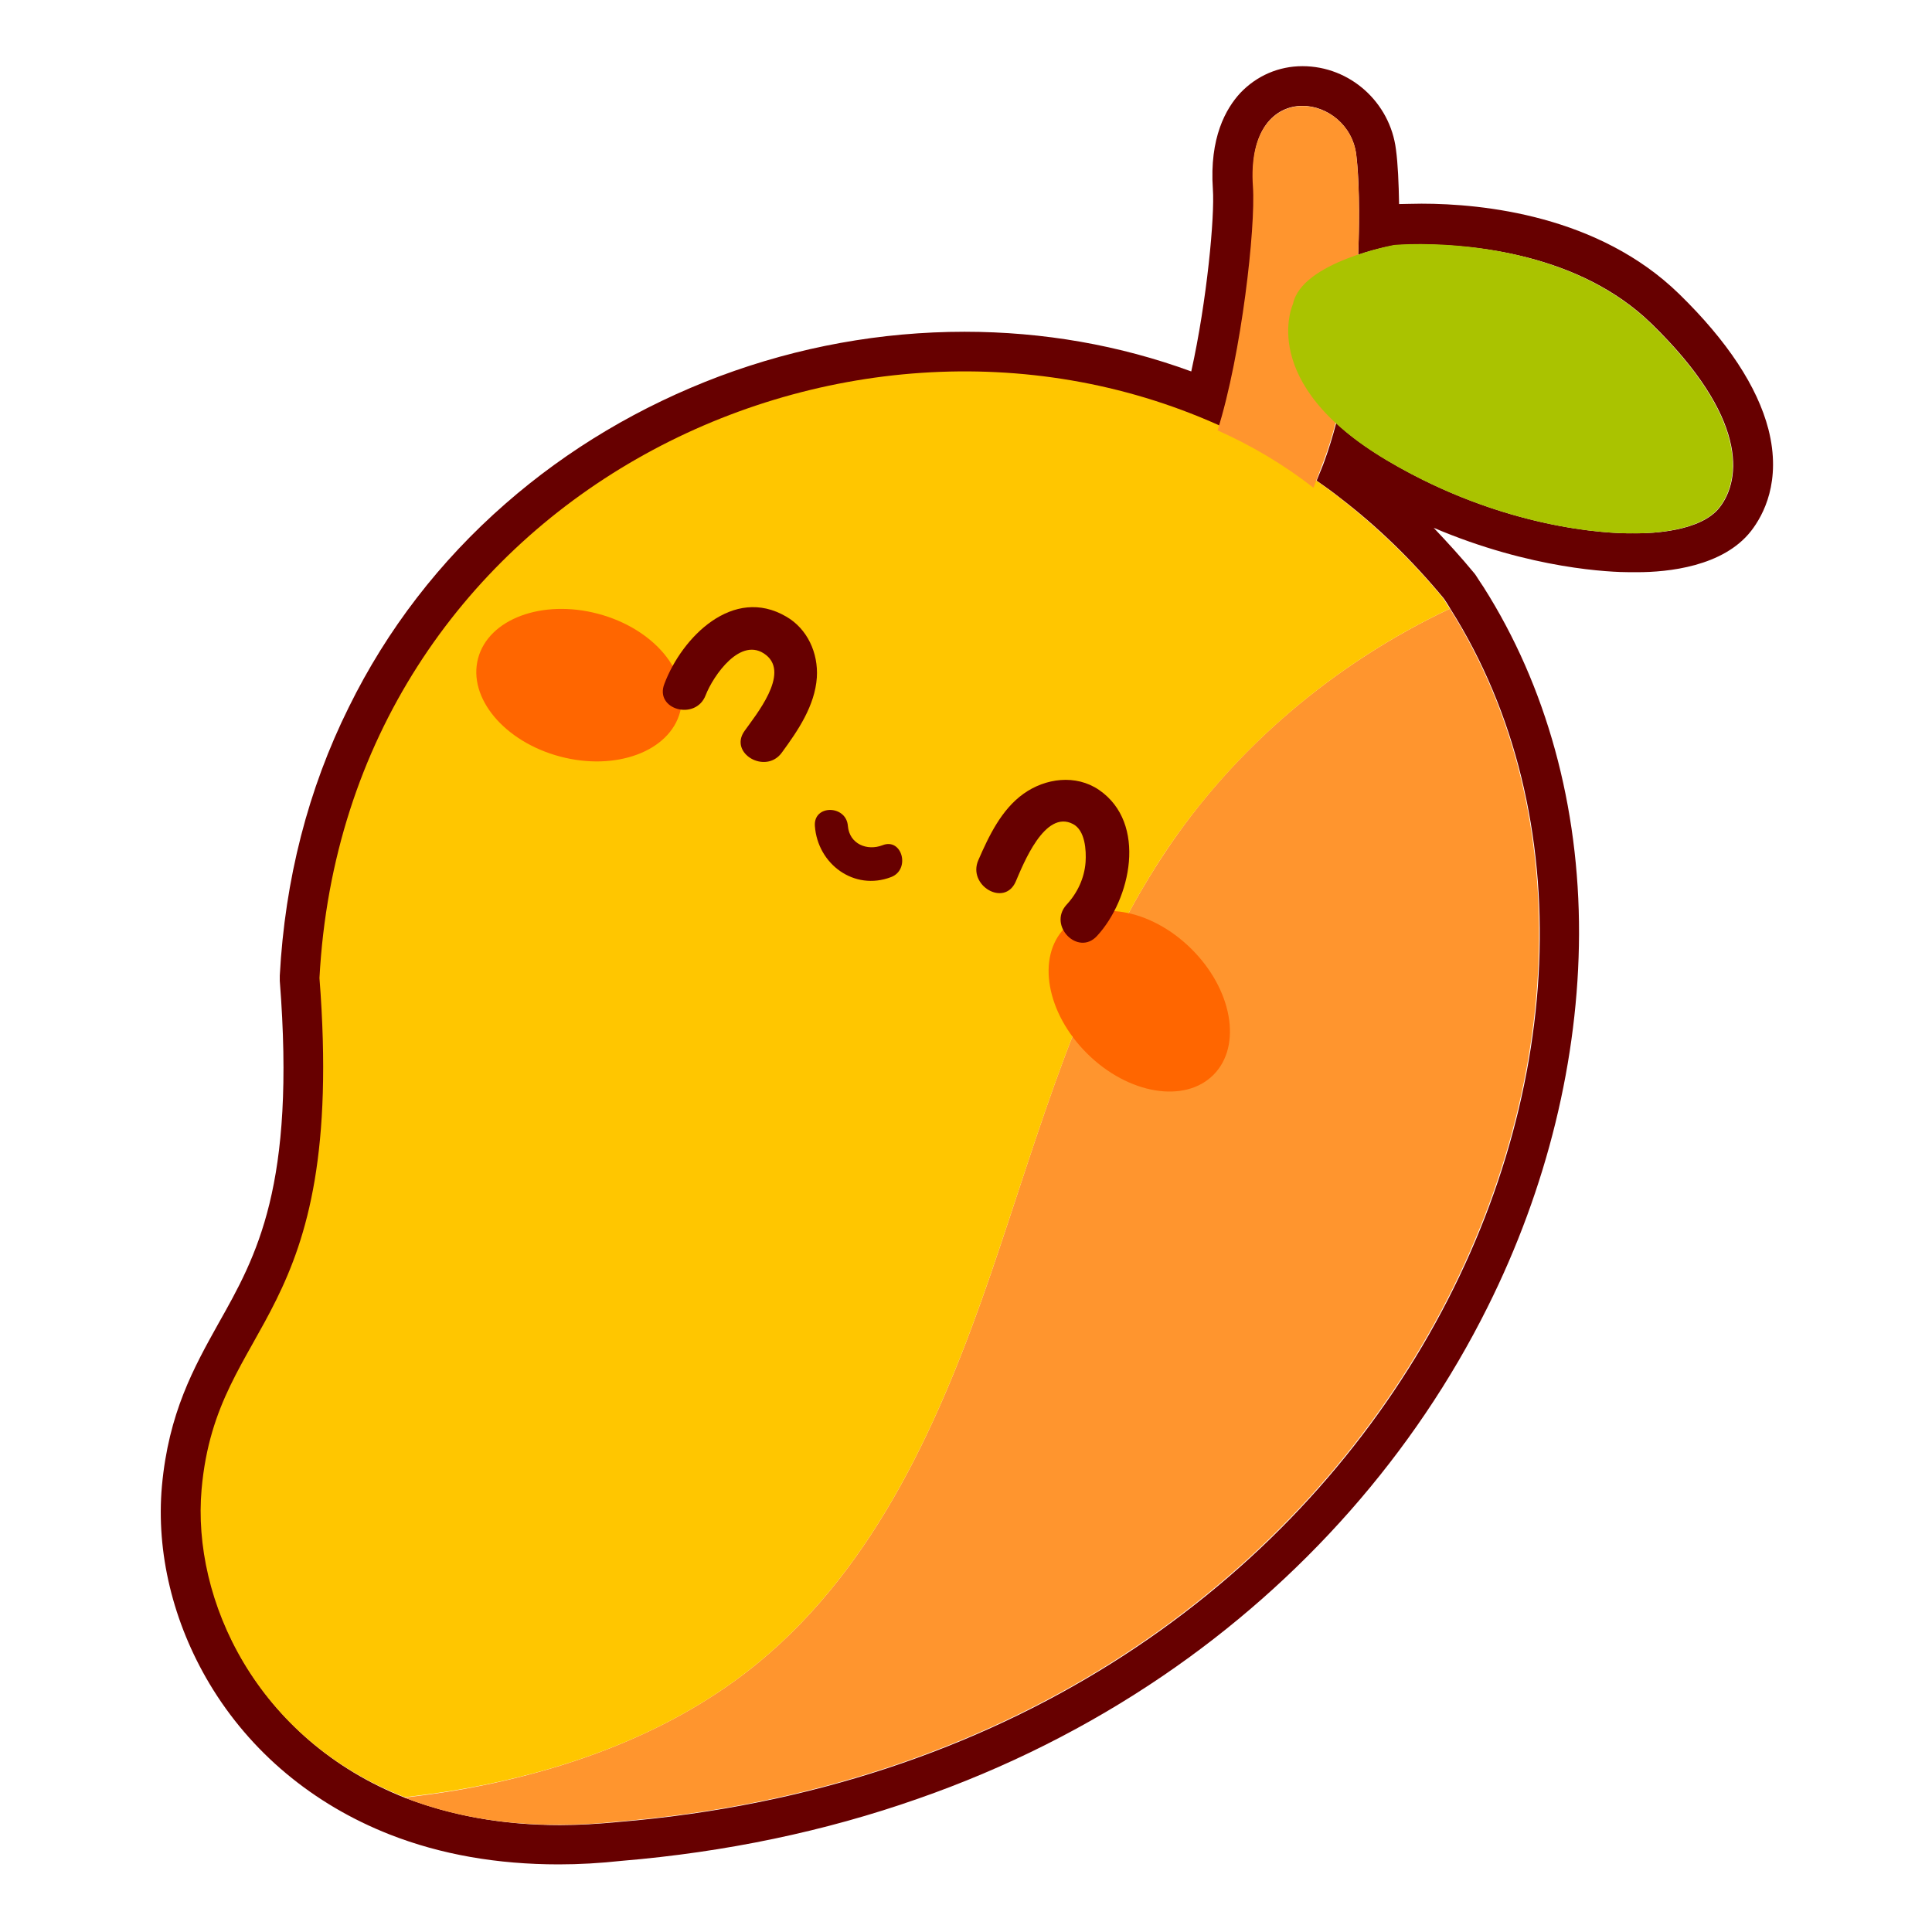
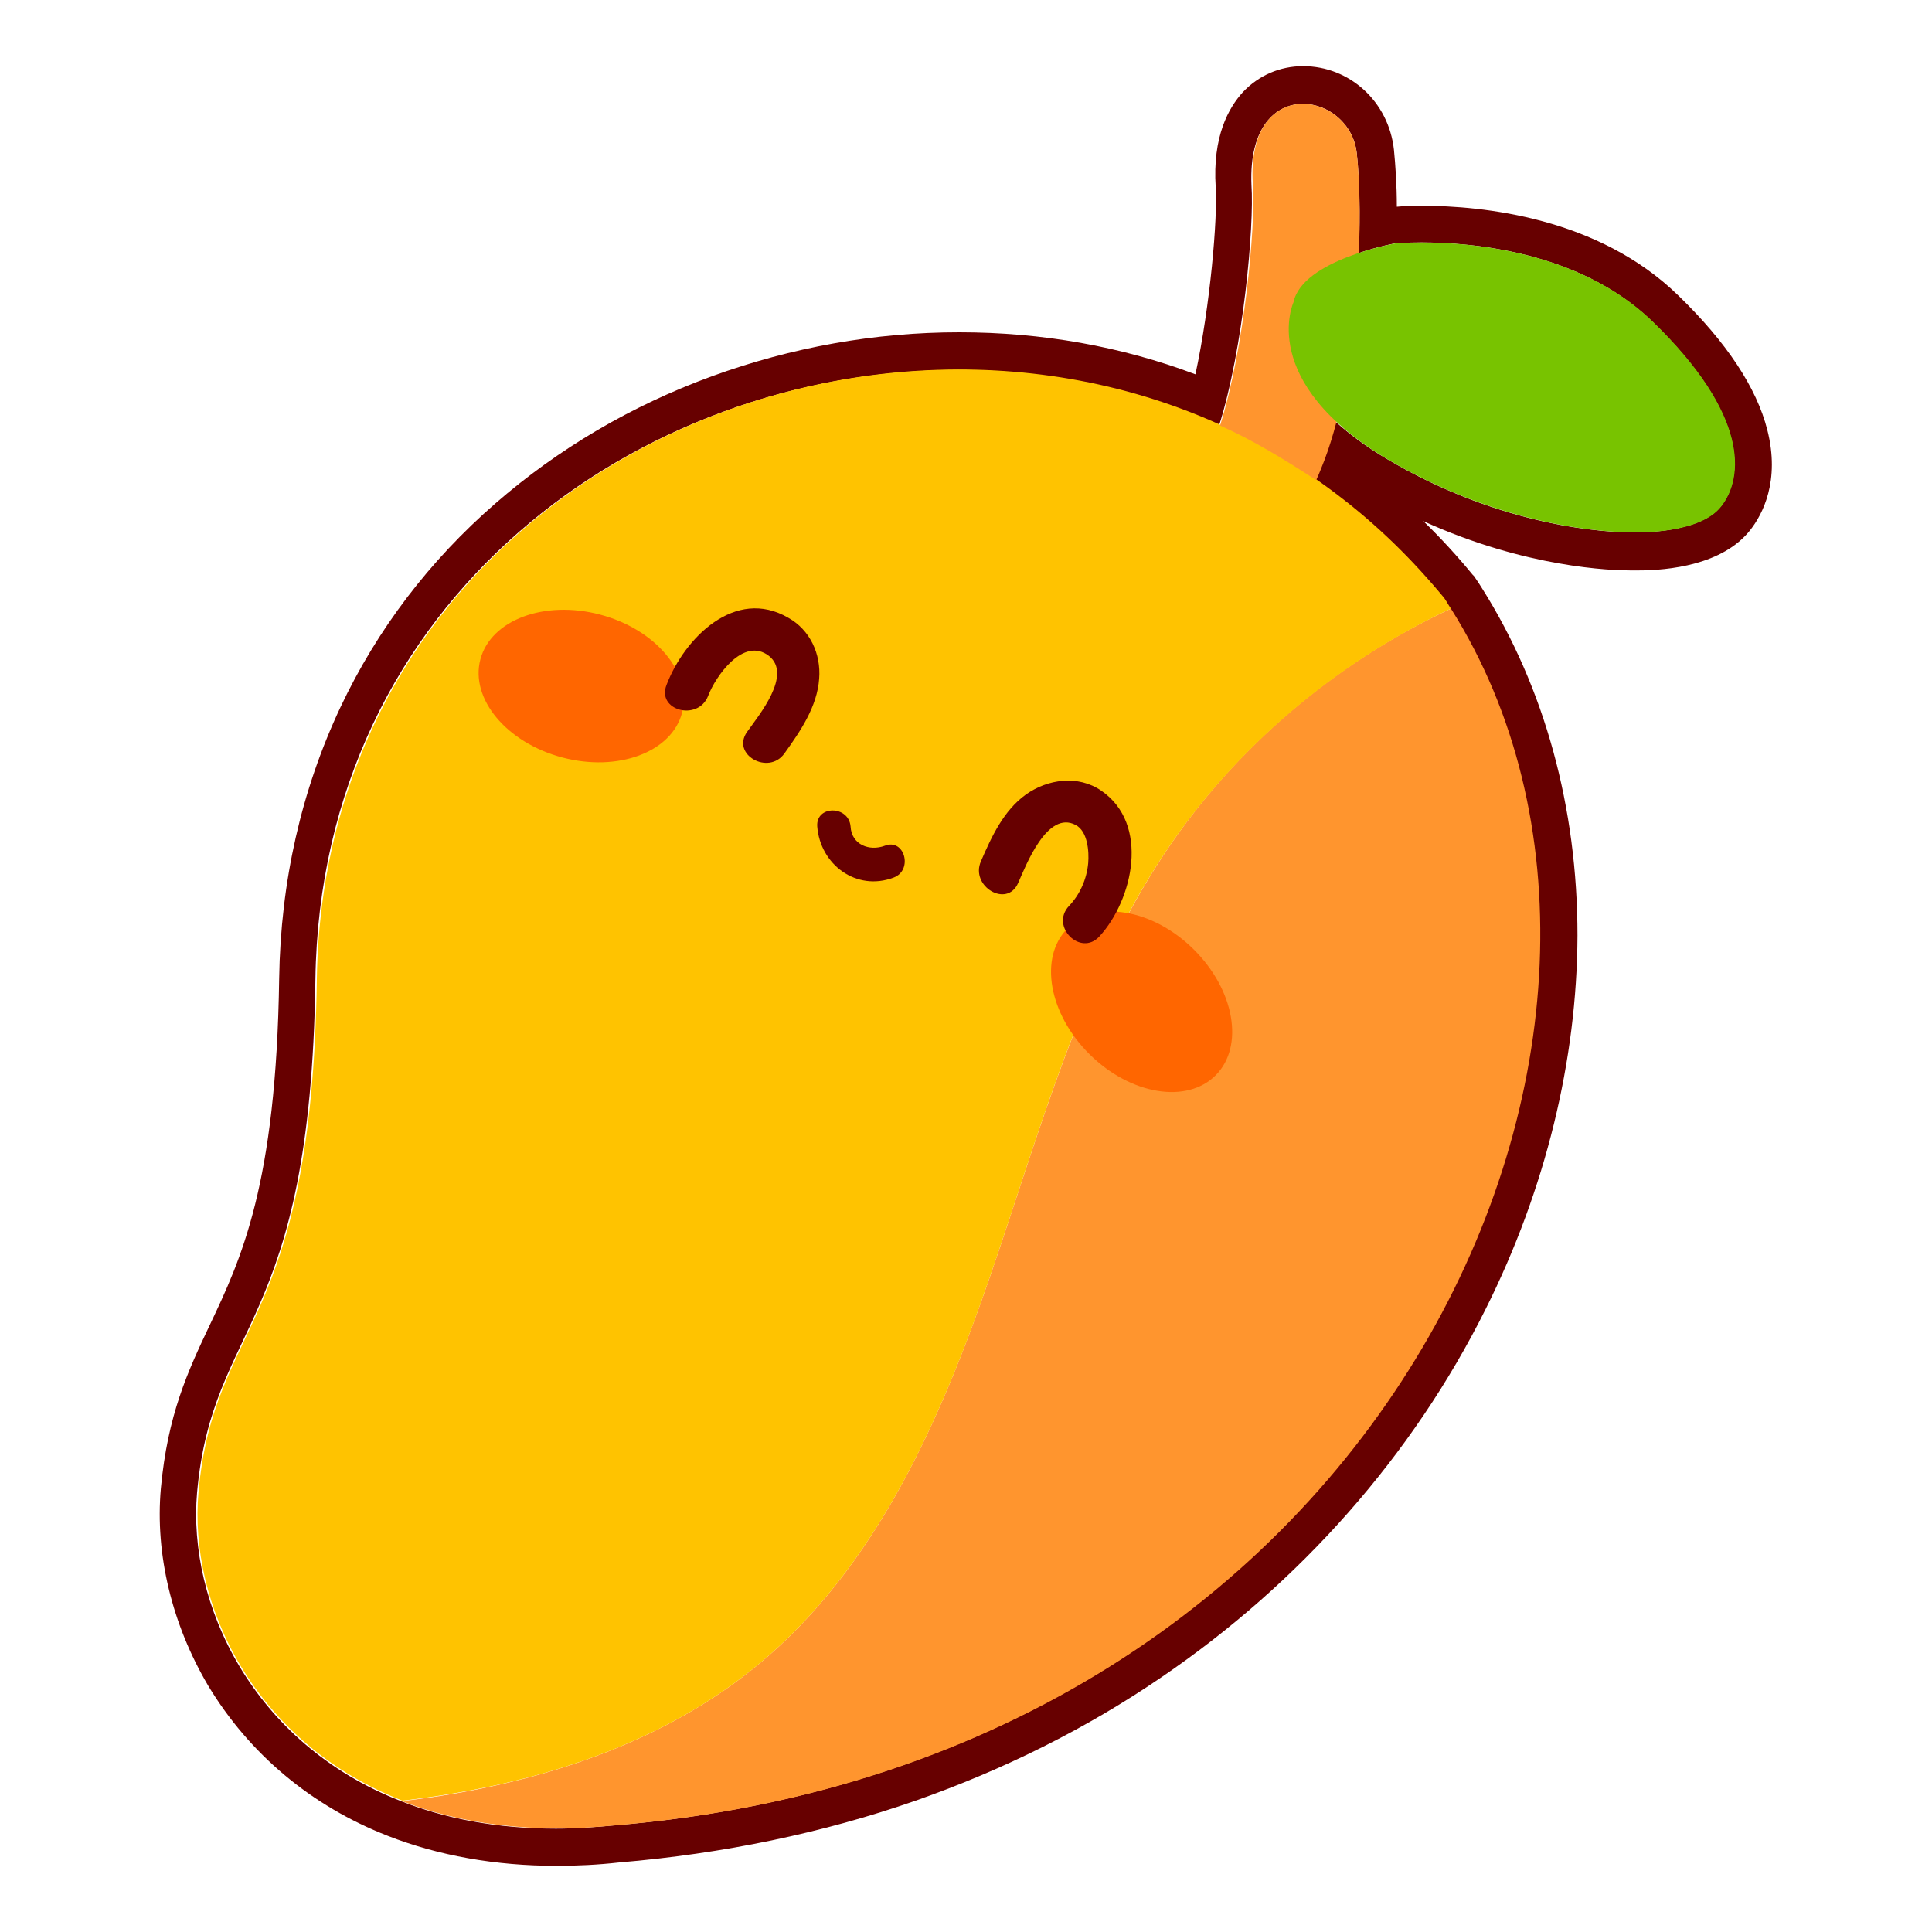
- <svg xmlns="http://www.w3.org/2000/svg" width="400" height="400" viewBox="0 0 400 400" fill="none">
-   <path d="M269.657 21.915C274.782 21.915 280.069 25.901 280.801 32.083C281.371 36.557 281.533 44.122 281.208 52.744C285.275 51.361 288.691 50.792 288.691 50.792C288.691 50.792 290.806 50.629 294.223 50.629C304.553 50.629 326.922 52.419 341.889 66.979C361.817 86.338 360.597 99.19 356.042 105.046C352.138 110.09 341.889 110.415 338.96 110.415C338.472 110.415 338.147 110.415 338.147 110.415C338.147 110.415 337.903 110.415 337.415 110.415C333.266 110.415 311.386 109.683 287.146 95.285C282.835 92.683 279.337 90.161 276.653 87.558C275.921 90.324 275.107 93.008 274.213 95.448C273.969 96.18 273.155 98.132 272.586 99.515C274.213 100.654 275.839 101.793 277.466 103.094C285.112 108.951 292.27 115.865 298.94 123.918C299.428 124.65 299.916 125.382 300.323 126.114C354.253 211.604 288.122 363.875 128.123 377.215C123.893 377.622 119.826 377.866 115.922 377.866C103.721 377.866 93.065 375.751 83.955 372.253C53.289 360.215 39.868 331.42 41.901 308.482C45.155 272.854 71.998 274.643 66.304 202.656C70.452 124.894 134.712 77.065 199.866 77.065C217.599 77.065 235.413 80.644 252.169 88.046C252.25 88.127 252.332 88.127 252.494 88.209C257.294 72.347 260.14 46.969 259.571 38.753C258.514 26.715 264.045 21.915 269.657 21.915ZM269.657 13.7C264.777 13.7 260.222 15.652 256.805 19.231C253.796 22.485 250.379 28.504 251.112 39.16C251.518 44.772 249.891 62.261 246.638 76.902C231.752 71.452 215.972 68.687 199.704 68.687C182.459 68.687 165.378 71.778 149.028 77.878C132.597 84.06 117.63 92.927 104.616 104.314C91.031 116.19 80.132 130.344 72.242 146.368C63.782 163.368 58.983 182.158 57.925 202.005C57.925 202.331 57.925 202.738 57.925 203.063C61.261 245.523 53.126 260.002 45.236 273.993C40.112 283.184 34.906 292.539 33.523 307.668C32.303 321.415 35.801 335.894 43.365 348.583C51.825 362.736 64.758 373.555 80.701 379.818C91.275 383.966 102.989 386 115.678 386C119.908 386 124.219 385.756 128.693 385.268C150.167 383.478 170.828 379.167 190.024 372.416C208.245 366.071 225.245 357.53 240.781 346.956C269.576 327.353 292.84 300.998 307.969 270.658C320.333 245.93 326.84 219.169 326.922 193.383C327.003 166.947 320.171 142.057 307.156 121.559C306.586 120.745 306.098 119.932 305.61 119.2C305.448 118.956 305.285 118.712 305.122 118.549C302.438 115.295 299.672 112.286 296.826 109.276C317.08 117.898 333.673 118.468 337.415 118.468C337.74 118.468 337.984 118.468 338.147 118.468C338.31 118.468 338.635 118.468 338.96 118.468C345.305 118.468 356.774 117.329 362.549 109.927C365.071 106.673 368.894 99.678 366.128 88.859C363.851 80.075 357.669 70.639 347.664 60.878C330.989 44.61 307.075 42.169 294.304 42.169C292.352 42.169 290.806 42.251 289.667 42.251C289.586 37.858 289.423 33.954 289.017 30.944C287.797 21.183 279.5 13.7 269.657 13.7Z" fill="#670000" />
-   <path d="M241.107 176.627C223.618 202.9 215.321 234.054 205.072 263.906C194.823 293.759 181.483 324.018 157.162 344.109C139.43 358.75 116.979 366.803 94.285 370.708C90.787 371.277 87.29 371.765 83.711 372.172C95.749 376.89 110.472 379.004 127.961 377.134C288.041 363.794 354.09 211.522 300.161 126.032C276.409 137.258 255.585 154.746 241.107 176.627Z" fill="#FF952E" />
-   <path d="M157.162 344.109C181.483 324.018 194.823 293.759 205.072 263.906C215.321 234.054 223.618 202.982 241.107 176.627C255.667 154.746 276.409 137.258 300.16 126.033C299.672 125.3 299.266 124.568 298.778 123.836C292.189 115.865 284.95 108.951 277.304 103.013C269.332 96.831 260.791 91.869 252.006 87.883C173.919 53.069 71.428 103.582 66.141 202.494C71.754 274.481 44.911 272.691 41.739 308.319C39.705 331.257 53.045 360.052 83.792 372.091C87.29 371.684 90.869 371.196 94.367 370.626C116.979 366.803 139.43 358.751 157.162 344.109Z" fill="#FFC600" />
-   <path d="M274.05 95.448C281.452 75.764 282.184 43.796 280.801 32.083C279.256 19.15 257.782 15.896 259.408 38.672C259.978 47.131 257.049 73.323 252.088 89.104C259.002 92.195 265.672 96.099 271.935 100.979C272.342 100.003 273.643 96.506 274.05 95.448Z" fill="#FF952E" />
-   <path d="M267.705 62.911C267.705 62.911 260.059 79.261 287.064 95.285C314.07 111.31 338.066 110.415 338.066 110.415C338.066 110.415 351.406 110.903 355.961 105.046C360.516 99.19 361.736 86.338 341.807 66.978C321.879 47.619 288.691 50.71 288.691 50.71C288.691 50.71 269.495 54.208 267.705 62.911Z" fill="#AAC300" />
-   <path d="M140.81 147.395C142.973 139.231 135.361 130.132 123.809 127.073C112.257 124.014 101.14 128.152 98.978 136.317C96.816 144.481 104.428 153.58 115.979 156.639C127.531 159.698 138.648 155.559 140.81 147.395Z" fill="#FF6600" />
-   <path d="M146.1 143.928C147.645 139.942 153.42 131.482 158.626 135.631C163.507 139.535 156.511 147.995 154.153 151.33C150.818 155.966 158.545 160.44 161.88 155.804C165.215 151.248 168.713 146.124 169.119 140.267C169.445 135.224 167.167 130.181 162.775 127.659C151.794 121.233 141.219 131.889 137.559 141.569C135.444 146.937 144.066 149.296 146.1 143.928Z" fill="#670000" />
-   <path d="M251.266 222.504C257.201 216.497 255.122 204.819 246.623 196.42C238.123 188.022 226.421 186.084 220.485 192.091C214.549 198.099 216.628 209.777 225.128 218.175C233.628 226.573 245.33 228.511 251.266 222.504Z" fill="#FF6600" />
-   <path d="M227.116 193.79C234.111 186.225 237.609 170.445 227.523 163.531C222.723 160.277 216.46 161.091 211.905 164.344C207.35 167.598 204.747 173.048 202.551 178.091C200.273 183.297 207.919 187.852 210.278 182.565C211.824 178.986 216.297 167.517 222.154 170.608C224.676 171.909 224.92 176.058 224.757 178.498C224.513 181.833 223.049 184.924 220.771 187.364C216.948 191.675 223.211 198.02 227.116 193.79Z" fill="#670000" />
-   <path d="M168.713 171.014C169.282 178.904 176.847 184.517 184.493 181.589C188.56 180.043 186.77 173.373 182.703 175C179.531 176.22 175.871 174.756 175.545 171.014C175.22 166.622 168.387 166.541 168.713 171.014Z" fill="#670000" />
+ <svg xmlns="http://www.w3.org/2000/svg" version="1.1" id="Layer_1" x="0px" y="0px" viewBox="0 0 400 400" style="enable-background:new 0 0 400 400;" xml:space="preserve">
+   <style type="text/css">
+ 	.st0{fill:#670000;}
+ 	.st1{fill:#FF952E;}
+ 	.st2{fill:#FFC300;}
+ 	.st3{fill:#78C300;}
+ 	.st4{fill:#FF6600;}
+ </style>
+   <g>
+     <g>
+       <path class="st0" d="M269.8,21.5c5.1,0,10.4,4,11.1,10.2c0.5,4.5,0.8,12.1,0.4,20.7c4.1-1.4,7.5-2,7.5-2s2.1-0.2,5.5-0.2    c10.3,0,32.8,1.8,47.8,16.4c20,19.4,18.8,32.3,14.2,38.2c-3.9,5-14.2,5.4-17.2,5.4c-0.5,0-0.8,0-0.8,0s-0.2,0-0.7,0    c-4.2,0-26.1-0.7-50.5-15.2c-4.4-2.6-7.8-5.2-10.6-7.7c-0.7,2.8-1.6,5.4-2.5,7.9c-0.4,1-1.2,3.1-1.6,4.1c-0.1-0.1-0.2-0.1-0.3-0.2    c1.7,1.2,3.5,2.5,5.2,3.8c7.7,5.9,14.9,12.8,21.5,20.9c0.5,0.7,0.9,1.4,1.4,2.2c54.1,85.7-12.2,238.5-172.8,251.9    c-4.2,0.4-8.3,0.7-12.3,0.7c-12.3,0-23-2.1-32.1-5.7c-30.8-12-44.2-41-42.2-63.9c3.2-35.7,23.5-33.5,24.5-106.2    c1.1-78.8,66.9-126.2,133-126.2c18.3,0,36.5,3.6,53.5,11.2c0.2,0.1,0.4,0.2,0.6,0.3c5-15.8,7.3-41.3,6.7-49.8    C258.6,26.3,264.1,21.5,269.8,21.5 M269.8,13.7c-4.8,0-9.2,1.9-12.5,5.4c-2.9,3.2-6.3,9.1-5.6,19.7c0.4,6.3-1.1,24.3-4.2,38.7    c-15.4-5.8-31.8-8.7-48.9-8.7c-17.5,0-34.7,3.1-51.2,9.1c-16.7,6.1-31.8,15-44.8,26.3c-13.7,11.9-24.5,26.1-32.1,42.2    c-8.1,17.2-12.4,36.1-12.7,56.2c-0.6,42.7-7.9,58.1-14.4,71.8c-4.5,9.5-8.7,18.5-10.1,33.8c-1.2,13.6,2.3,28.1,9.8,40.8    c8.5,14.1,21.3,24.9,37.2,31.1c10.5,4.1,22.3,6.2,34.9,6.2c4.2,0,8.6-0.2,13-0.7c21.5-1.8,42.2-6.1,61.4-12.8    c18.2-6.4,35.3-14.9,50.8-25.5c28.8-19.6,52.1-46,67.2-76.3c12.4-24.8,18.9-51.5,19-77.3c0-26.5-6.8-51.3-19.7-71.8    c-0.5-0.8-1-1.6-1.5-2.3l-0.2-0.3l-0.3-0.3c-3.2-3.9-6.6-7.6-10.2-11.1c21.3,9.7,39.1,10.2,42.9,10.2c0.3,0,0.6,0,0.7,0    c0.2,0,0.4,0,0.8,0c6.3,0,17.6-1.1,23.3-8.4c2.5-3.2,6.2-10.1,3.5-20.7c-2.2-8.7-8.4-18.1-18.4-27.8    c-16.6-16.2-40.5-18.6-53.2-18.6c-2.3,0-4.1,0.1-5.1,0.2c0-4.6-0.3-8.7-0.6-11.8C287.5,21,279.4,13.7,269.8,13.7    C269.8,13.7,269.8,13.7,269.8,13.7L269.8,13.7z" />
+       <g>
+         <g>
+           <g>
+             <path class="st1" d="M241.1,176.7c-17.5,26.4-25.8,57.6-36.1,87.5c-10.3,29.9-23.6,60.3-48.1,80.5       c-17.8,14.7-40.3,22.8-63.1,26.7c-3.5,0.6-7,1.1-10.6,1.5c12.1,4.7,26.8,6.8,44.4,5C288.2,364.5,354.4,211.7,300.4,126       C276.5,137.1,255.7,154.7,241.1,176.7z" />
+           </g>
+           <g>
+             <path class="st2" d="M156.9,344.7c24.4-20.1,37.8-50.5,48.1-80.5c10.3-29.9,18.6-61.2,36.1-87.5c14.6-21.9,35.5-39.5,59.3-50.7       c-0.5-0.7-0.9-1.5-1.4-2.2c-6.6-8-13.8-15-21.5-20.9c-8-6.2-16.6-11.2-25.4-15.2c-78.3-35-185,14.4-186.5,115       c-1,72.7-21.3,70.5-24.5,106.2c-2.1,23,11.4,51.9,42.2,63.9c3.5-0.4,7.1-0.9,10.6-1.5C116.6,367.5,139.1,359.4,156.9,344.7z" />
+           </g>
+         </g>
+         <g>
+           <path class="st1" d="M274.2,95.3c7.5-19.8,8.1-51.8,6.7-63.6c-1.5-13-23.1-16.3-21.5,6.6c0.6,8.5-1.8,34-6.8,49.8      c6.9,3.1,12.8,6.7,19.9,11.3C273,98.4,273.8,96.3,274.2,95.3z" />
+         </g>
+         <g>
+           <path class="st3" d="M267.8,62.6c0,0-7.6,16.4,19.5,32.5c27.1,16,51.2,15.1,51.2,15.1s13.4,0.5,17.9-5.4      c4.6-5.9,5.8-18.8-14.2-38.2s-53.3-16.2-53.3-16.2S269.6,53.8,267.8,62.6z" />
+         </g>
+       </g>
+     </g>
+     <g>
+       <g>
+         <g>
+           <g>
+             <ellipse transform="matrix(0.256 -0.9667 0.9667 0.256 -47.7289 221.9807)" class="st4" cx="120.3" cy="142" rx="15.3" ry="21.6" />
+           </g>
+         </g>
+         <path class="st0" d="M146.6,144.1c1.5-4,7.3-12.4,12.6-8.3c4.9,3.9-2.1,12.3-4.5,15.7c-3.4,4.7,4.4,9.1,7.7,4.5     c3.3-4.6,6.8-9.7,7.2-15.5c0.4-5.1-1.9-10.1-6.4-12.6c-11-6.4-21.5,4.2-25.2,13.9C135.9,147.1,144.5,149.4,146.6,144.1     L146.6,144.1z" />
+       </g>
+       <g>
+         <g>
+           <g>
+             <ellipse transform="matrix(0.7028 -0.7113 0.7113 0.7028 -77.3085 229.805)" class="st4" cx="236.4" cy="207.4" rx="15.3" ry="21.6" />
+           </g>
+         </g>
+         <path class="st0" d="M227.6,193.9c7-7.6,10.5-23.3,0.4-30.2c-4.8-3.3-11.1-2.4-15.6,0.8c-4.6,3.3-7.1,8.7-9.3,13.8     c-2.3,5.2,5.4,9.8,7.7,4.5c1.6-3.6,6-15.1,11.9-12c2.5,1.3,2.8,5.5,2.6,7.9c-0.3,3.3-1.7,6.5-4,8.9     C217.4,191.8,223.7,198.1,227.6,193.9L227.6,193.9z" />
+       </g>
+       <path class="st0" d="M169.2,171.1c0.6,7.9,8.1,13.5,15.8,10.6c4.1-1.5,2.3-8.2-1.8-6.6c-3.2,1.2-6.9-0.2-7.1-4    C175.7,166.7,168.9,166.7,169.2,171.1L169.2,171.1z" />
+     </g>
+   </g>
</svg>
